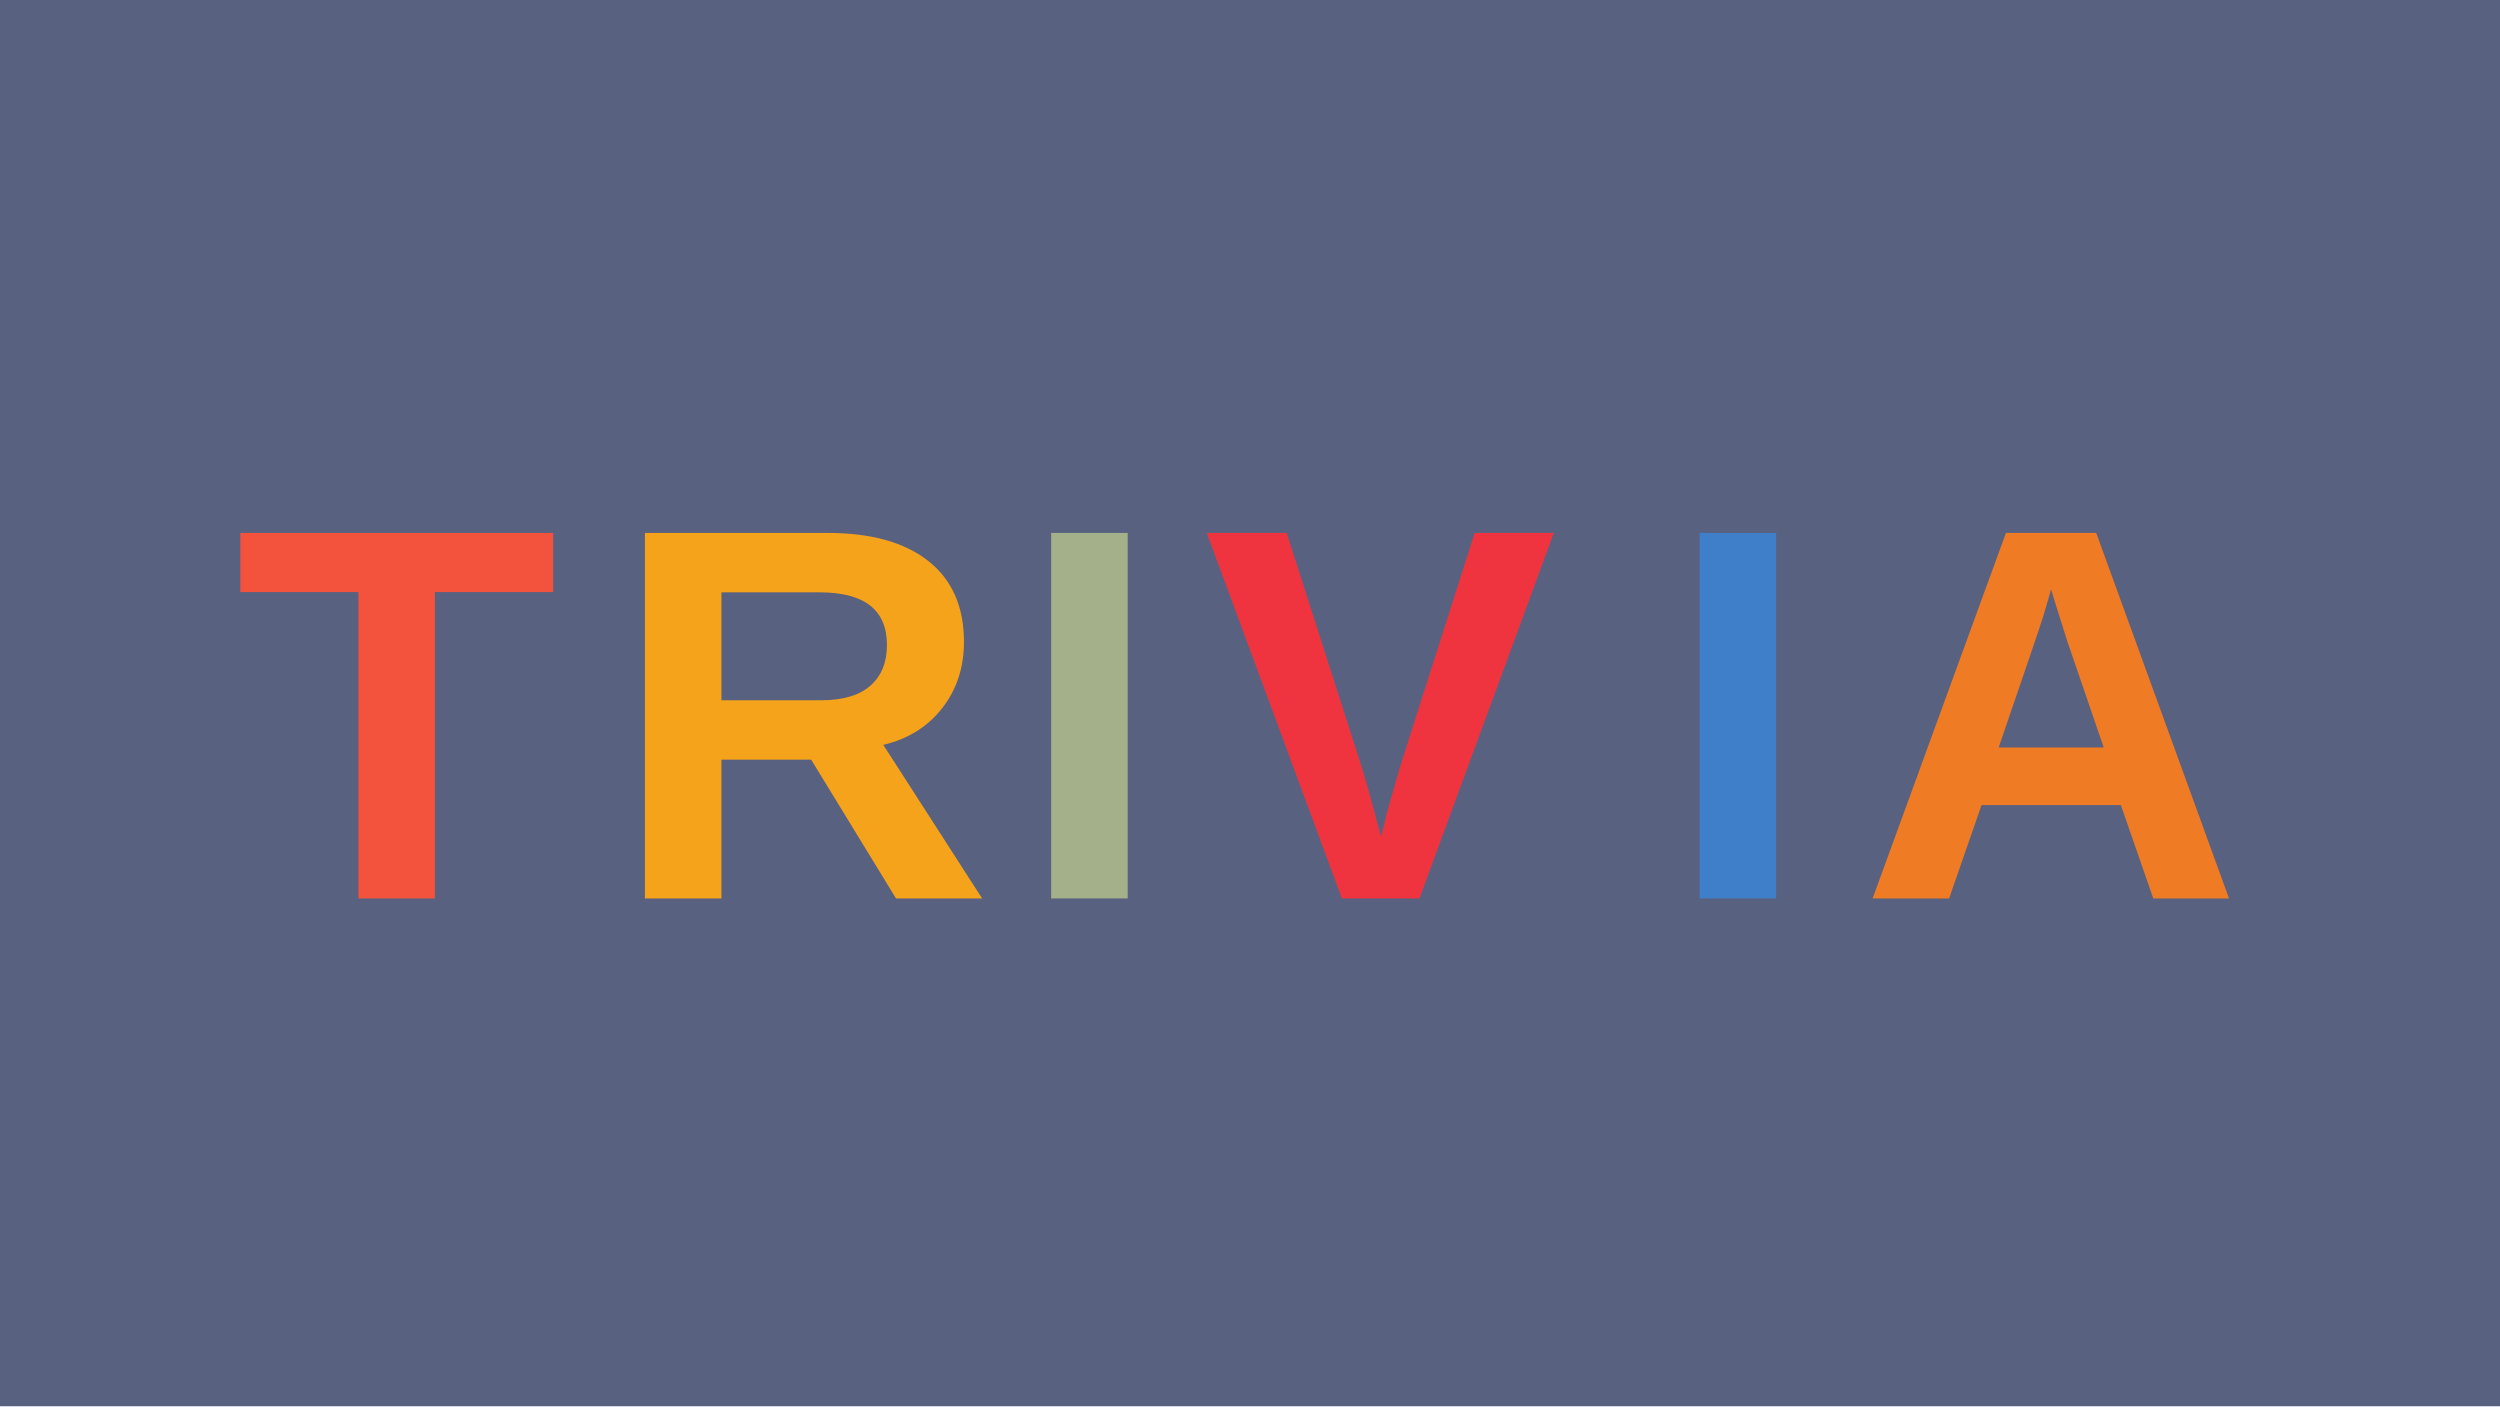
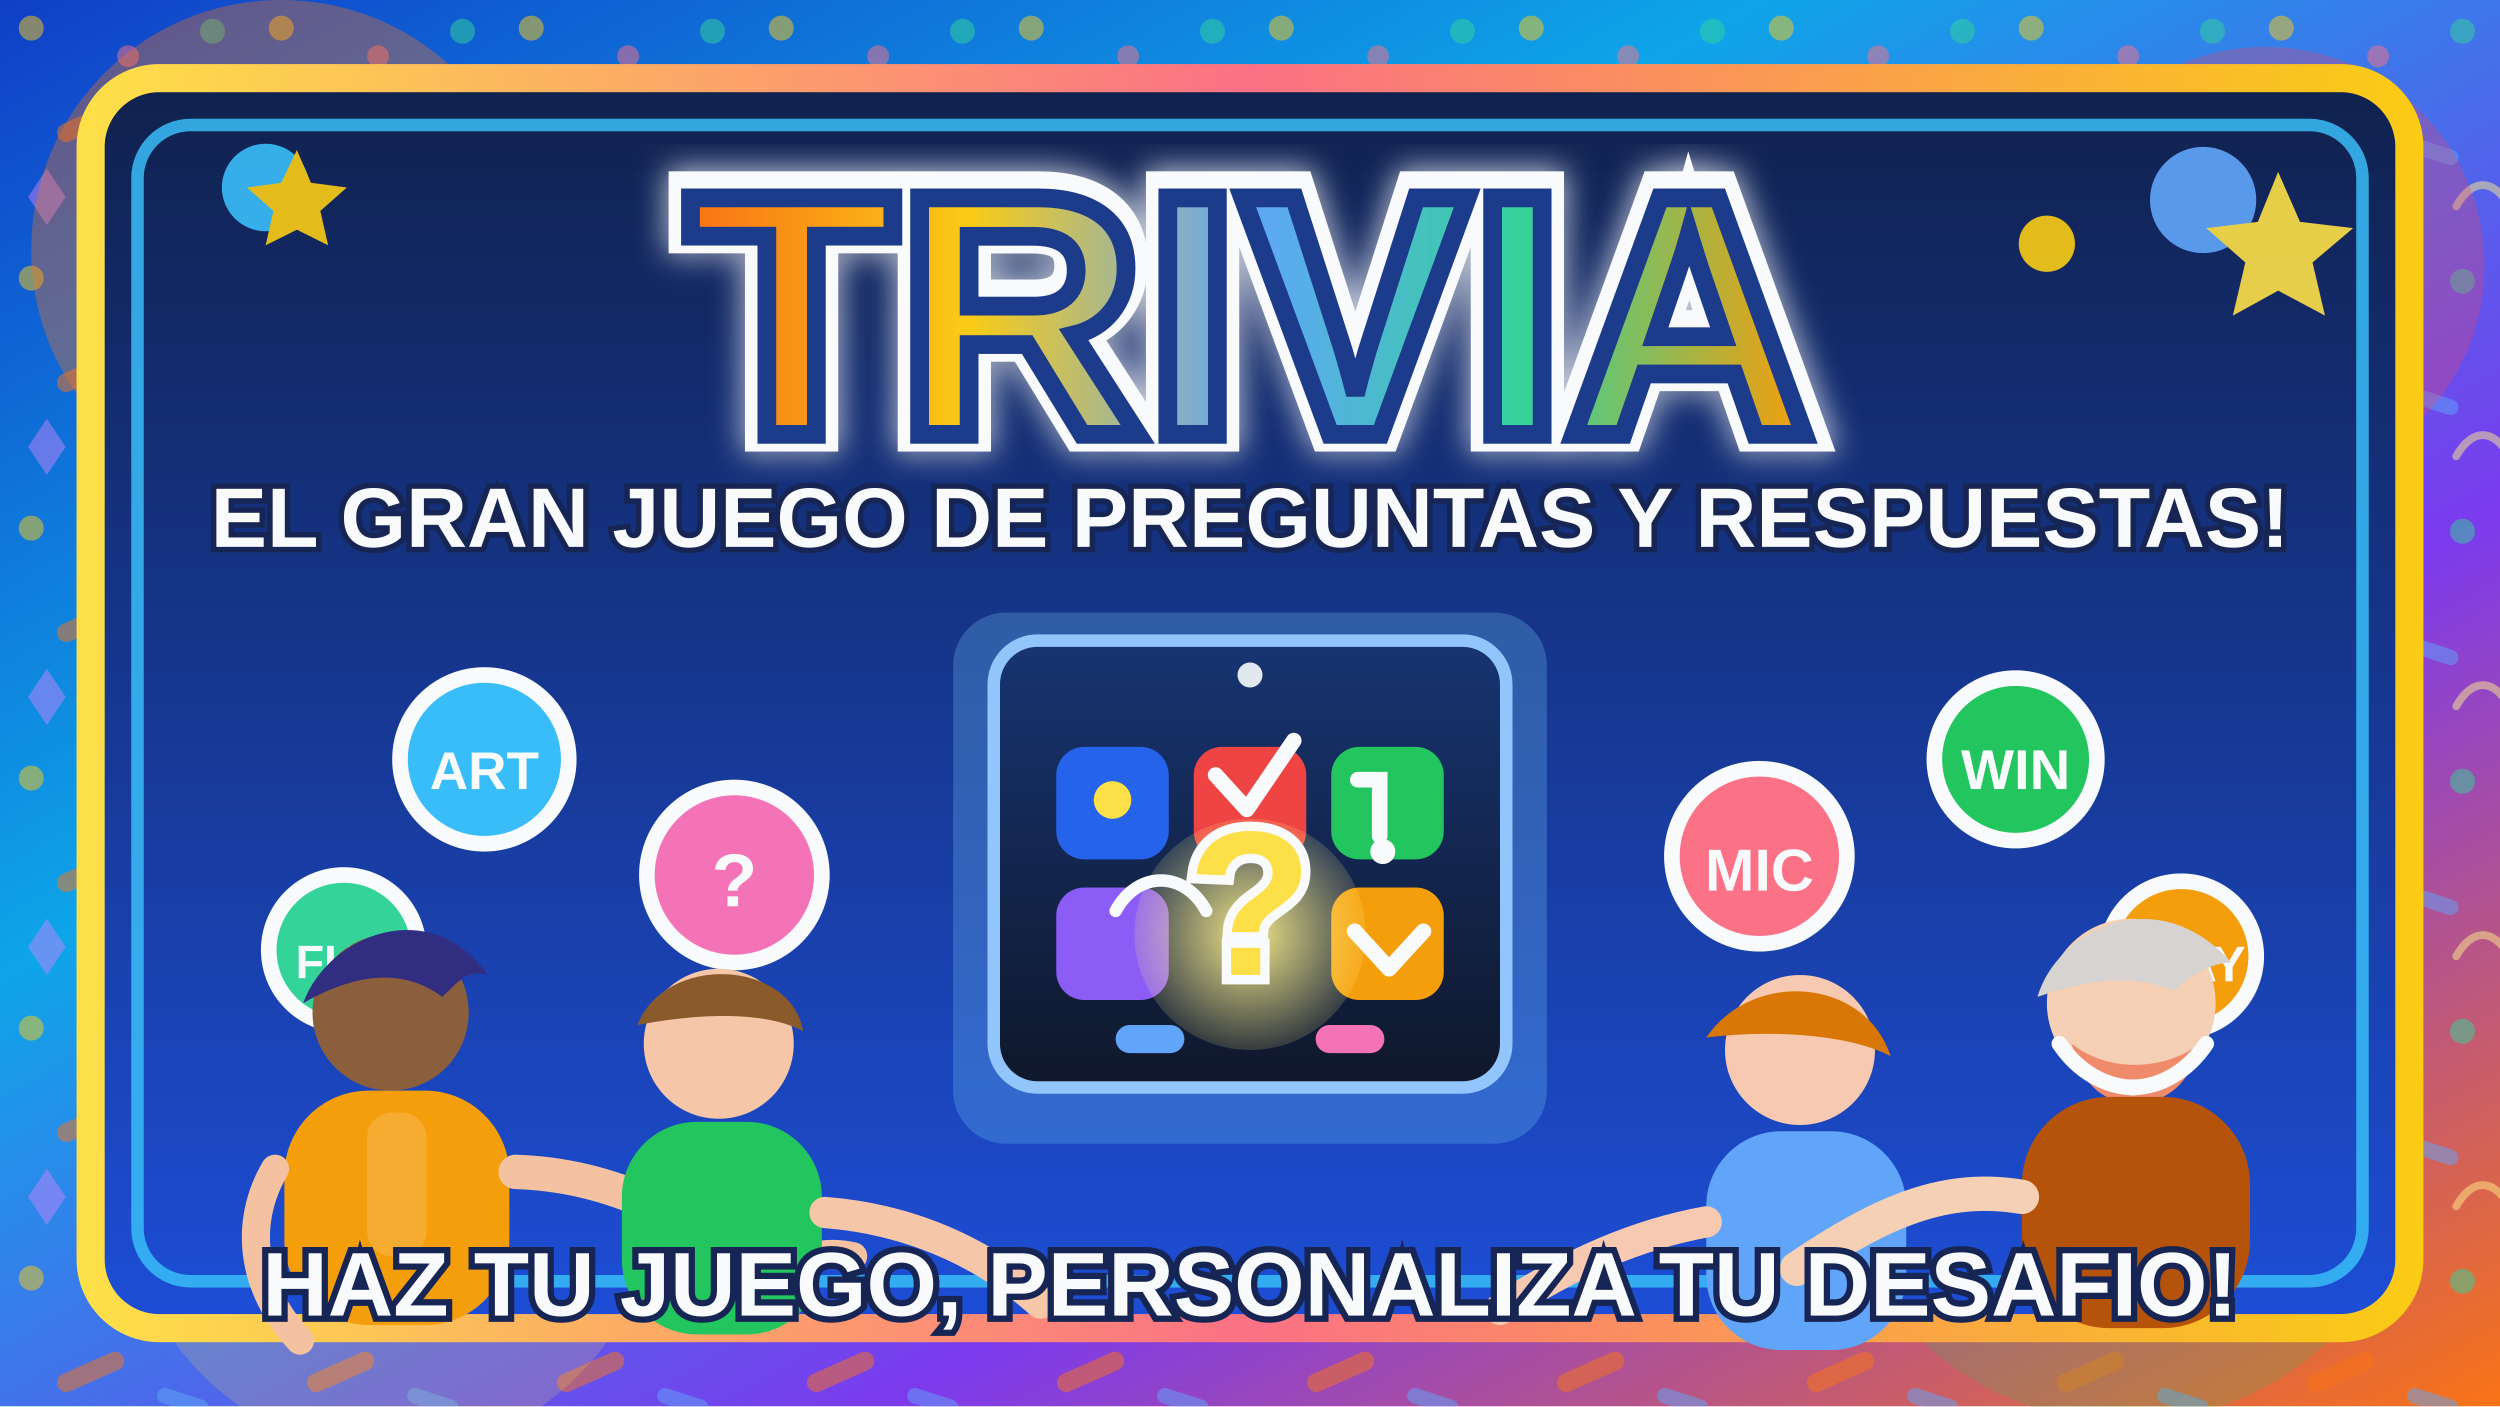
<svg xmlns="http://www.w3.org/2000/svg" viewBox="0 0 1600 900" role="img" aria-labelledby="title desc">
-   <rect width="1600" height="900" fill="#596180" />
-   <g font-family="Montserrat, Arial, sans-serif" font-size="340" font-weight="800">
-     <text x="150" y="575" fill="#f3523d">T</text>
-     <text x="390" y="575" fill="#f5a31b">R</text>
-     <text x="650" y="575" fill="#a3b08a">I</text>
-     <text x="770" y="575" fill="#ef3440">V</text>
-     <text x="1065" y="575" fill="#3f7ec9">I</text>
-     <text x="1190" y="575" fill="#ef7b24">A</text>
+   <defs>
+     <linearGradient id="bg" x1="0%" y1="0%" x2="100%" y2="100%">
+       <stop offset="0%" stop-color="#103fc8" />
+       <stop offset="35%" stop-color="#0ea5e9" />
+       <stop offset="68%" stop-color="#7c3aed" />
+       <stop offset="100%" stop-color="#f97316" />
+     </linearGradient>
+     <linearGradient id="frame" x1="0%" y1="0%" x2="100%" y2="0%">
+       <stop offset="0%" stop-color="#fde047" />
+       <stop offset="50%" stop-color="#fb7185" />
+       <stop offset="100%" stop-color="#facc15" />
+     </linearGradient>
+     <linearGradient id="panel" x1="0%" y1="0%" x2="0%" y2="100%">
+       <stop offset="0%" stop-color="#10214c" />
+       <stop offset="100%" stop-color="#1d4ed8" />
+     </linearGradient>
+     <linearGradient id="tablet" x1="0%" y1="0%" x2="0%" y2="100%">
+       <stop offset="0%" stop-color="#173472" />
+       <stop offset="100%" stop-color="#0f172a" />
+     </linearGradient>
+     <linearGradient id="titleFill" x1="0%" y1="0%" x2="100%" y2="0%">
+       <stop offset="0%" stop-color="#f97316" />
+       <stop offset="25%" stop-color="#facc15" />
+       <stop offset="50%" stop-color="#60a5fa" />
+       <stop offset="75%" stop-color="#34d399" />
+       <stop offset="100%" stop-color="#f59e0b" />
+     </linearGradient>
+     <radialGradient id="glow" cx="50%" cy="50%" r="60%">
+       <stop offset="0%" stop-color="#fef08a" stop-opacity="0.95" />
+       <stop offset="100%" stop-color="#fef08a" stop-opacity="0" />
+     </radialGradient>
+     <filter id="softGlow" x="-20%" y="-20%" width="140%" height="140%">
+       <feGaussianBlur stdDeviation="10" result="blur" />
+       <feMerge>
+         <feMergeNode in="blur" />
+         <feMergeNode in="SourceGraphic" />
+       </feMerge>
+     </filter>
+     <pattern id="confetti" width="160" height="160" patternUnits="userSpaceOnUse">
+       <circle cx="20" cy="18" r="8" fill="#facc15" />
+       <circle cx="82" cy="36" r="7" fill="#fb7185" />
+       <circle cx="136" cy="20" r="8" fill="#34d399" />
+       <rect x="35" y="72" width="46" height="12" rx="6" fill="#f97316" transform="rotate(-24 58 78)" />
+       <rect x="100" y="92" width="34" height="10" rx="5" fill="#60a5fa" transform="rotate(18 117 97)" />
+       <path d="M18 126 l12 -18 l12 18 l-12 18z" fill="#c084fc" />
+       <path d="M132 132 c10 -18 24 -18 34 0" fill="none" stroke="#fef08a" stroke-width="5" stroke-linecap="round" />
+     </pattern>
+   </defs>
+   <rect width="1600" height="900" fill="url(#bg)" />
+   <rect width="1600" height="900" fill="url(#confetti)" opacity="0.5" />
+   <circle cx="180" cy="160" r="160" fill="#f97316" opacity="0.35" />
+   <circle cx="1450" cy="170" r="140" fill="#f43f5e" opacity="0.28" />
+   <circle cx="1360" cy="720" r="190" fill="#22c55e" opacity="0.18" />
+   <circle cx="250" cy="760" r="170" fill="#fde047" opacity="0.18" />
+   <rect x="58" y="50" width="1484" height="800" rx="44" fill="url(#panel)" stroke="url(#frame)" stroke-width="18" />
+   <rect x="88" y="80" width="1424" height="740" rx="34" fill="none" stroke="#38bdf8" stroke-width="8" opacity="0.85" />
+   <g opacity="0.9">
+     <circle cx="170" cy="120" r="28" fill="#38bdf8" />
+     <circle cx="1410" cy="128" r="34" fill="#60a5fa" />
+     <circle cx="1310" cy="156" r="18" fill="#facc15" />
+     <path d="M1458 110 l14 32 l34 4 l-26 22 l8 34 l-30 -16 l-29 16 l8 -34 l-25 -22 l33 -4z" fill="#fde047" />
+     <path d="M190 96 l9 21 l23 3 l-17 15 l5 22 l-20 -10 l-20 10 l5 -22 l-17 -15 l22 -3z" fill="#facc15" />
  </g>
+   <g text-anchor="middle" filter="url(#softGlow)">
+     <text x="800" y="275" font-family="Montserrat, Arial, sans-serif" font-size="220" font-weight="900" fill="url(#titleFill)" stroke="#f8fafc" stroke-width="28" paint-order="stroke fill">
+       TRIVIA
+     </text>
+     <text x="800" y="278" font-family="Montserrat, Arial, sans-serif" font-size="220" font-weight="900" fill="none" stroke="#1e3a8a" stroke-width="12">
+       TRIVIA
+     </text>
+   </g>
+   <text x="800" y="350" text-anchor="middle" font-family="Montserrat, Arial, sans-serif" font-size="54" font-weight="800" fill="#f8fafc" stroke="#172554" stroke-width="7" paint-order="stroke fill">
+     EL GRAN JUEGO DE PREGUNTAS Y RESPUESTAS!
+   </text>
+   <g transform="translate(610 392)">
+     <rect x="0" y="0" width="380" height="340" rx="34" fill="#7dd3fc" opacity="0.25" />
+     <rect x="26" y="18" width="328" height="286" rx="28" fill="url(#tablet)" stroke="#93c5fd" stroke-width="8" />
+     <circle cx="190" cy="40" r="8" fill="#e2e8f0" />
+     <rect x="66" y="86" width="72" height="72" rx="18" fill="#2563eb" />
+     <rect x="154" y="86" width="72" height="72" rx="18" fill="#ef4444" />
+     <rect x="242" y="86" width="72" height="72" rx="18" fill="#22c55e" />
+     <rect x="66" y="176" width="72" height="72" rx="18" fill="#8b5cf6" />
+     <rect x="242" y="176" width="72" height="72" rx="18" fill="#f59e0b" />
+     <circle cx="190" cy="206" r="74" fill="url(#glow)" />
+     <text x="190" y="232" text-anchor="middle" font-family="Montserrat, Arial, sans-serif" font-size="132" font-weight="900" fill="#fde047" stroke="#f8fafc" stroke-width="12" paint-order="stroke fill">
+       ?
+     </text>
+     <circle cx="102" cy="120" r="12" fill="#fde047" />
+     <path d="M168 104 l20 22 l30 -44" fill="none" stroke="#f8fafc" stroke-width="10" stroke-linecap="round" stroke-linejoin="round" />
+     <path d="M259 107 l14 0 l0 36" fill="none" stroke="#f8fafc" stroke-width="10" stroke-linecap="round" />
+     <circle cx="275" cy="153" r="8" fill="#f8fafc" />
+     <path d="M104 191 c14 -26 44 -26 58 0" fill="none" stroke="#f8fafc" stroke-width="8" stroke-linecap="round" />
+     <path d="M257 204 l22 24 l22 -24" fill="none" stroke="#f8fafc" stroke-width="10" stroke-linecap="round" stroke-linejoin="round" />
+     <rect x="104" y="264" width="44" height="18" rx="9" fill="#60a5fa" />
+     <rect x="232" y="264" width="44" height="18" rx="9" fill="#f472b6" />
+   </g>
+   <g>
+     <circle cx="470" cy="560" r="56" fill="#f472b6" stroke="#f8fafc" stroke-width="10" />
+     <circle cx="1126" cy="548" r="56" fill="#fb7185" stroke="#f8fafc" stroke-width="10" />
+     <circle cx="1290" cy="486" r="52" fill="#22c55e" stroke="#f8fafc" stroke-width="10" />
+     <circle cx="310" cy="486" r="54" fill="#38bdf8" stroke="#f8fafc" stroke-width="10" />
+     <circle cx="1396" cy="612" r="48" fill="#f59e0b" stroke="#f8fafc" stroke-width="10" />
+     <circle cx="220" cy="608" r="48" fill="#34d399" stroke="#f8fafc" stroke-width="10" />
+     <text x="470" y="580" text-anchor="middle" font-family="Montserrat, Arial, sans-serif" font-size="48" font-weight="900" fill="#f8fafc">?</text>
+     <text x="1126" y="570" text-anchor="middle" font-family="Montserrat, Arial, sans-serif" font-size="38" font-weight="900" fill="#f8fafc">MIC</text>
+     <text x="1290" y="505" text-anchor="middle" font-family="Montserrat, Arial, sans-serif" font-size="36" font-weight="900" fill="#f8fafc">WIN</text>
+     <text x="310" y="505" text-anchor="middle" font-family="Montserrat, Arial, sans-serif" font-size="34" font-weight="900" fill="#f8fafc">ART</text>
+     <text x="1396" y="628" text-anchor="middle" font-family="Montserrat, Arial, sans-serif" font-size="32" font-weight="900" fill="#f8fafc">PLAY</text>
+     <text x="220" y="626" text-anchor="middle" font-family="Montserrat, Arial, sans-serif" font-size="30" font-weight="900" fill="#f8fafc">FUN</text>
+   </g>
+   <g transform="translate(140 560)">
+     <circle cx="110" cy="88" r="50" fill="#8b5e3c" />
+     <path d="M54 82 c16 -44 82 -70 118 -18 c-14 -4 -20 6 -29 14 c-24 -18 -54 -16 -89 4z" fill="#312e81" />
+     <rect x="42" y="138" width="144" height="150" rx="54" fill="#f59e0b" />
+     <rect x="95" y="152" width="38" height="92" rx="16" fill="#f8fafc" opacity="0.16" />
+     <path d="M190 190 c60 2 106 26 166 66" fill="none" stroke="#f4c2a1" stroke-width="22" stroke-linecap="round" />
+     <path d="M356 256 c16 -12 32 -16 50 -12" fill="none" stroke="#f4c2a1" stroke-width="18" stroke-linecap="round" />
+     <path d="M36 188 c-20 34 -16 76 16 110" fill="none" stroke="#f4c2a1" stroke-width="18" stroke-linecap="round" />
+   </g>
+   <g transform="translate(350 592)">
+     <circle cx="110" cy="76" r="48" fill="#f6c6a8" />
+     <path d="M58 64 c18 -46 98 -42 106 4 c-18 -10 -54 -14 -106 -4z" fill="#8b5a2b" />
+     <rect x="48" y="126" width="128" height="136" rx="48" fill="#22c55e" />
+     <path d="M178 184 c52 4 100 24 138 58" fill="none" stroke="#f6c6a8" stroke-width="20" stroke-linecap="round" />
+   </g>
+   <g transform="translate(1040 598)">
+     <circle cx="112" cy="74" r="48" fill="#f7c9b0" />
+     <path d="M52 66 c30 -44 102 -38 118 12 c-22 -12 -68 -18 -118 -12z" fill="#d97706" />
+     <rect x="52" y="126" width="128" height="140" rx="48" fill="#60a5fa" />
+     <path d="M52 184 c-44 8 -86 26 -132 56" fill="none" stroke="#f7c9b0" stroke-width="20" stroke-linecap="round" />
+   </g>
+   <g transform="translate(1260 560)">
+     <circle cx="104" cy="82" r="54" fill="#f5d0b5" />
+     <path d="M44 78 c12 -42 76 -76 124 -22 c-12 0 -26 8 -36 18 c-26 -10 -54 -8 -88 4z" fill="#d6d3d1" />
+     <path d="M66 108 c22 18 58 18 82 0 c-6 26 -22 38 -42 38 c-18 0 -34 -10 -40 -38z" fill="#ef8b6a" />
+     <path d="M58 108 c12 18 30 28 48 28" fill="none" stroke="#f8fafc" stroke-width="10" stroke-linecap="round" />
+     <path d="M152 108 c-12 18 -30 28 -48 28" fill="none" stroke="#f8fafc" stroke-width="10" stroke-linecap="round" />
+     <rect x="34" y="142" width="146" height="148" rx="56" fill="#b45309" />
+     <path d="M34 206 c-48 -8 -88 8 -144 46" fill="none" stroke="#f5d0b5" stroke-width="22" stroke-linecap="round" />
+   </g>
+   <text x="800" y="842" text-anchor="middle" font-family="Montserrat, Arial, sans-serif" font-size="58" font-weight="900" fill="#f8fafc" stroke="#172554" stroke-width="8" paint-order="stroke fill">
+     HAZ TU JUEGO, PERSONALIZA TU DESAFIO!
+   </text>
</svg>
